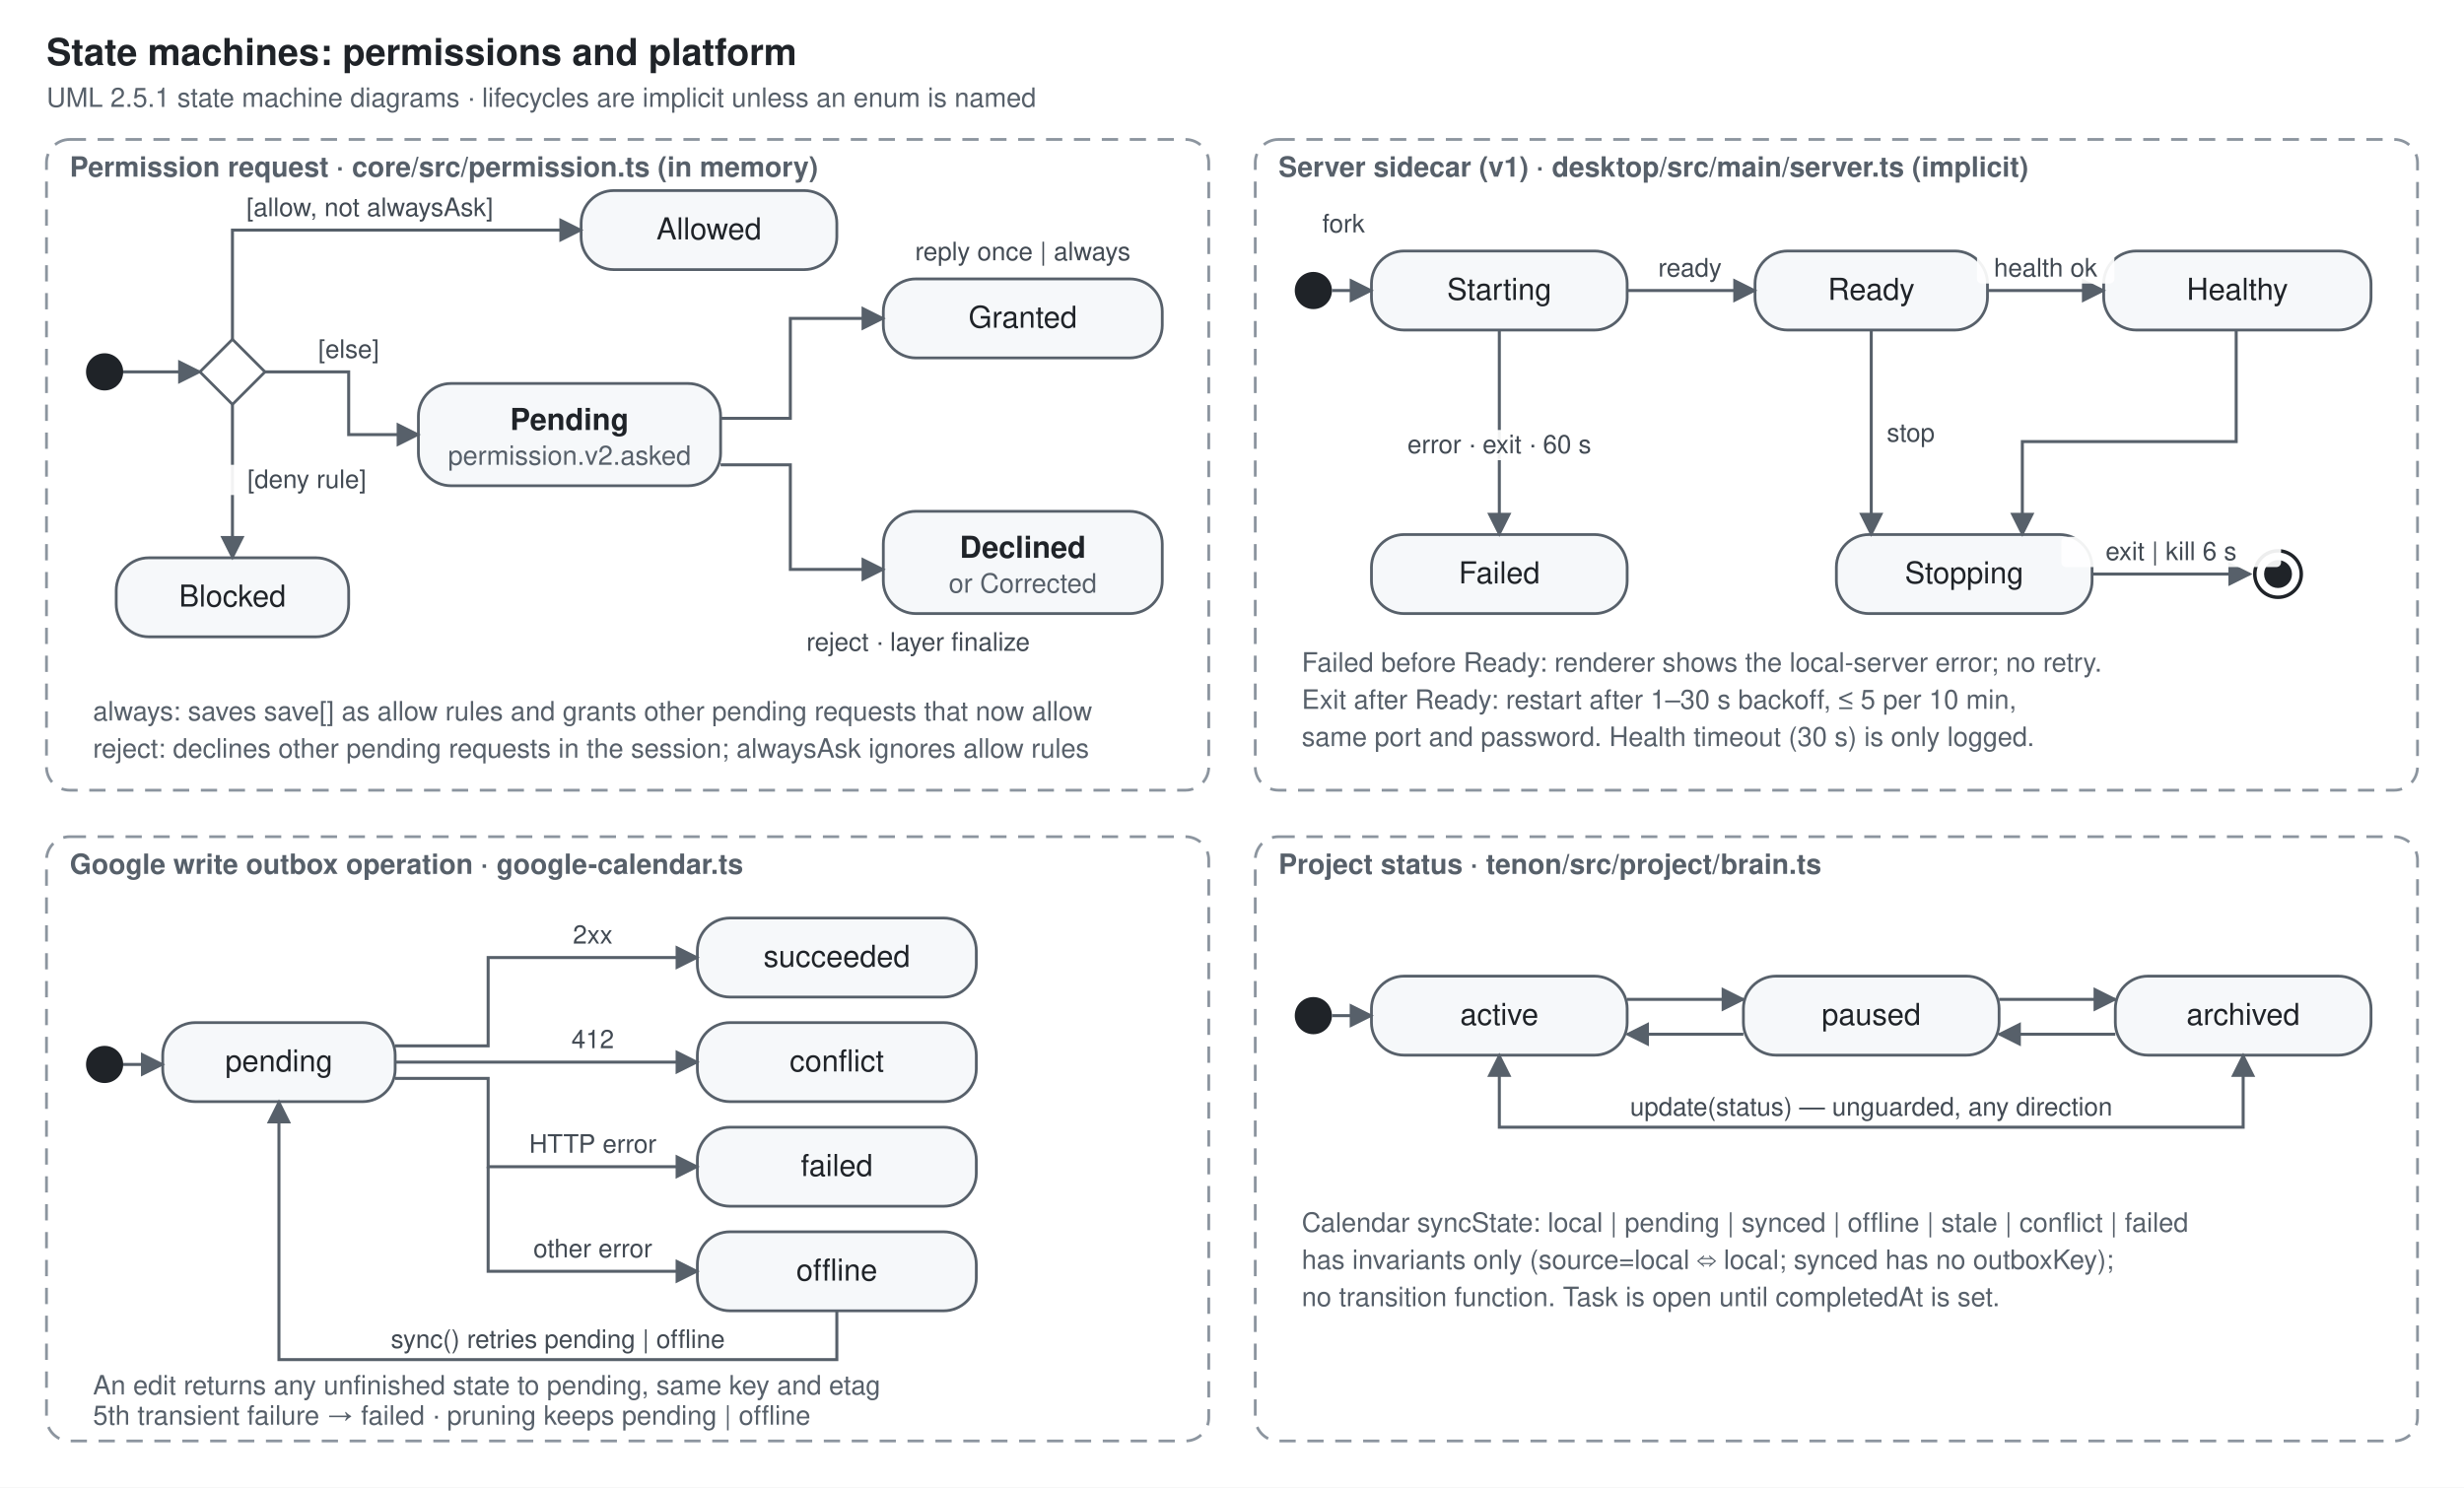
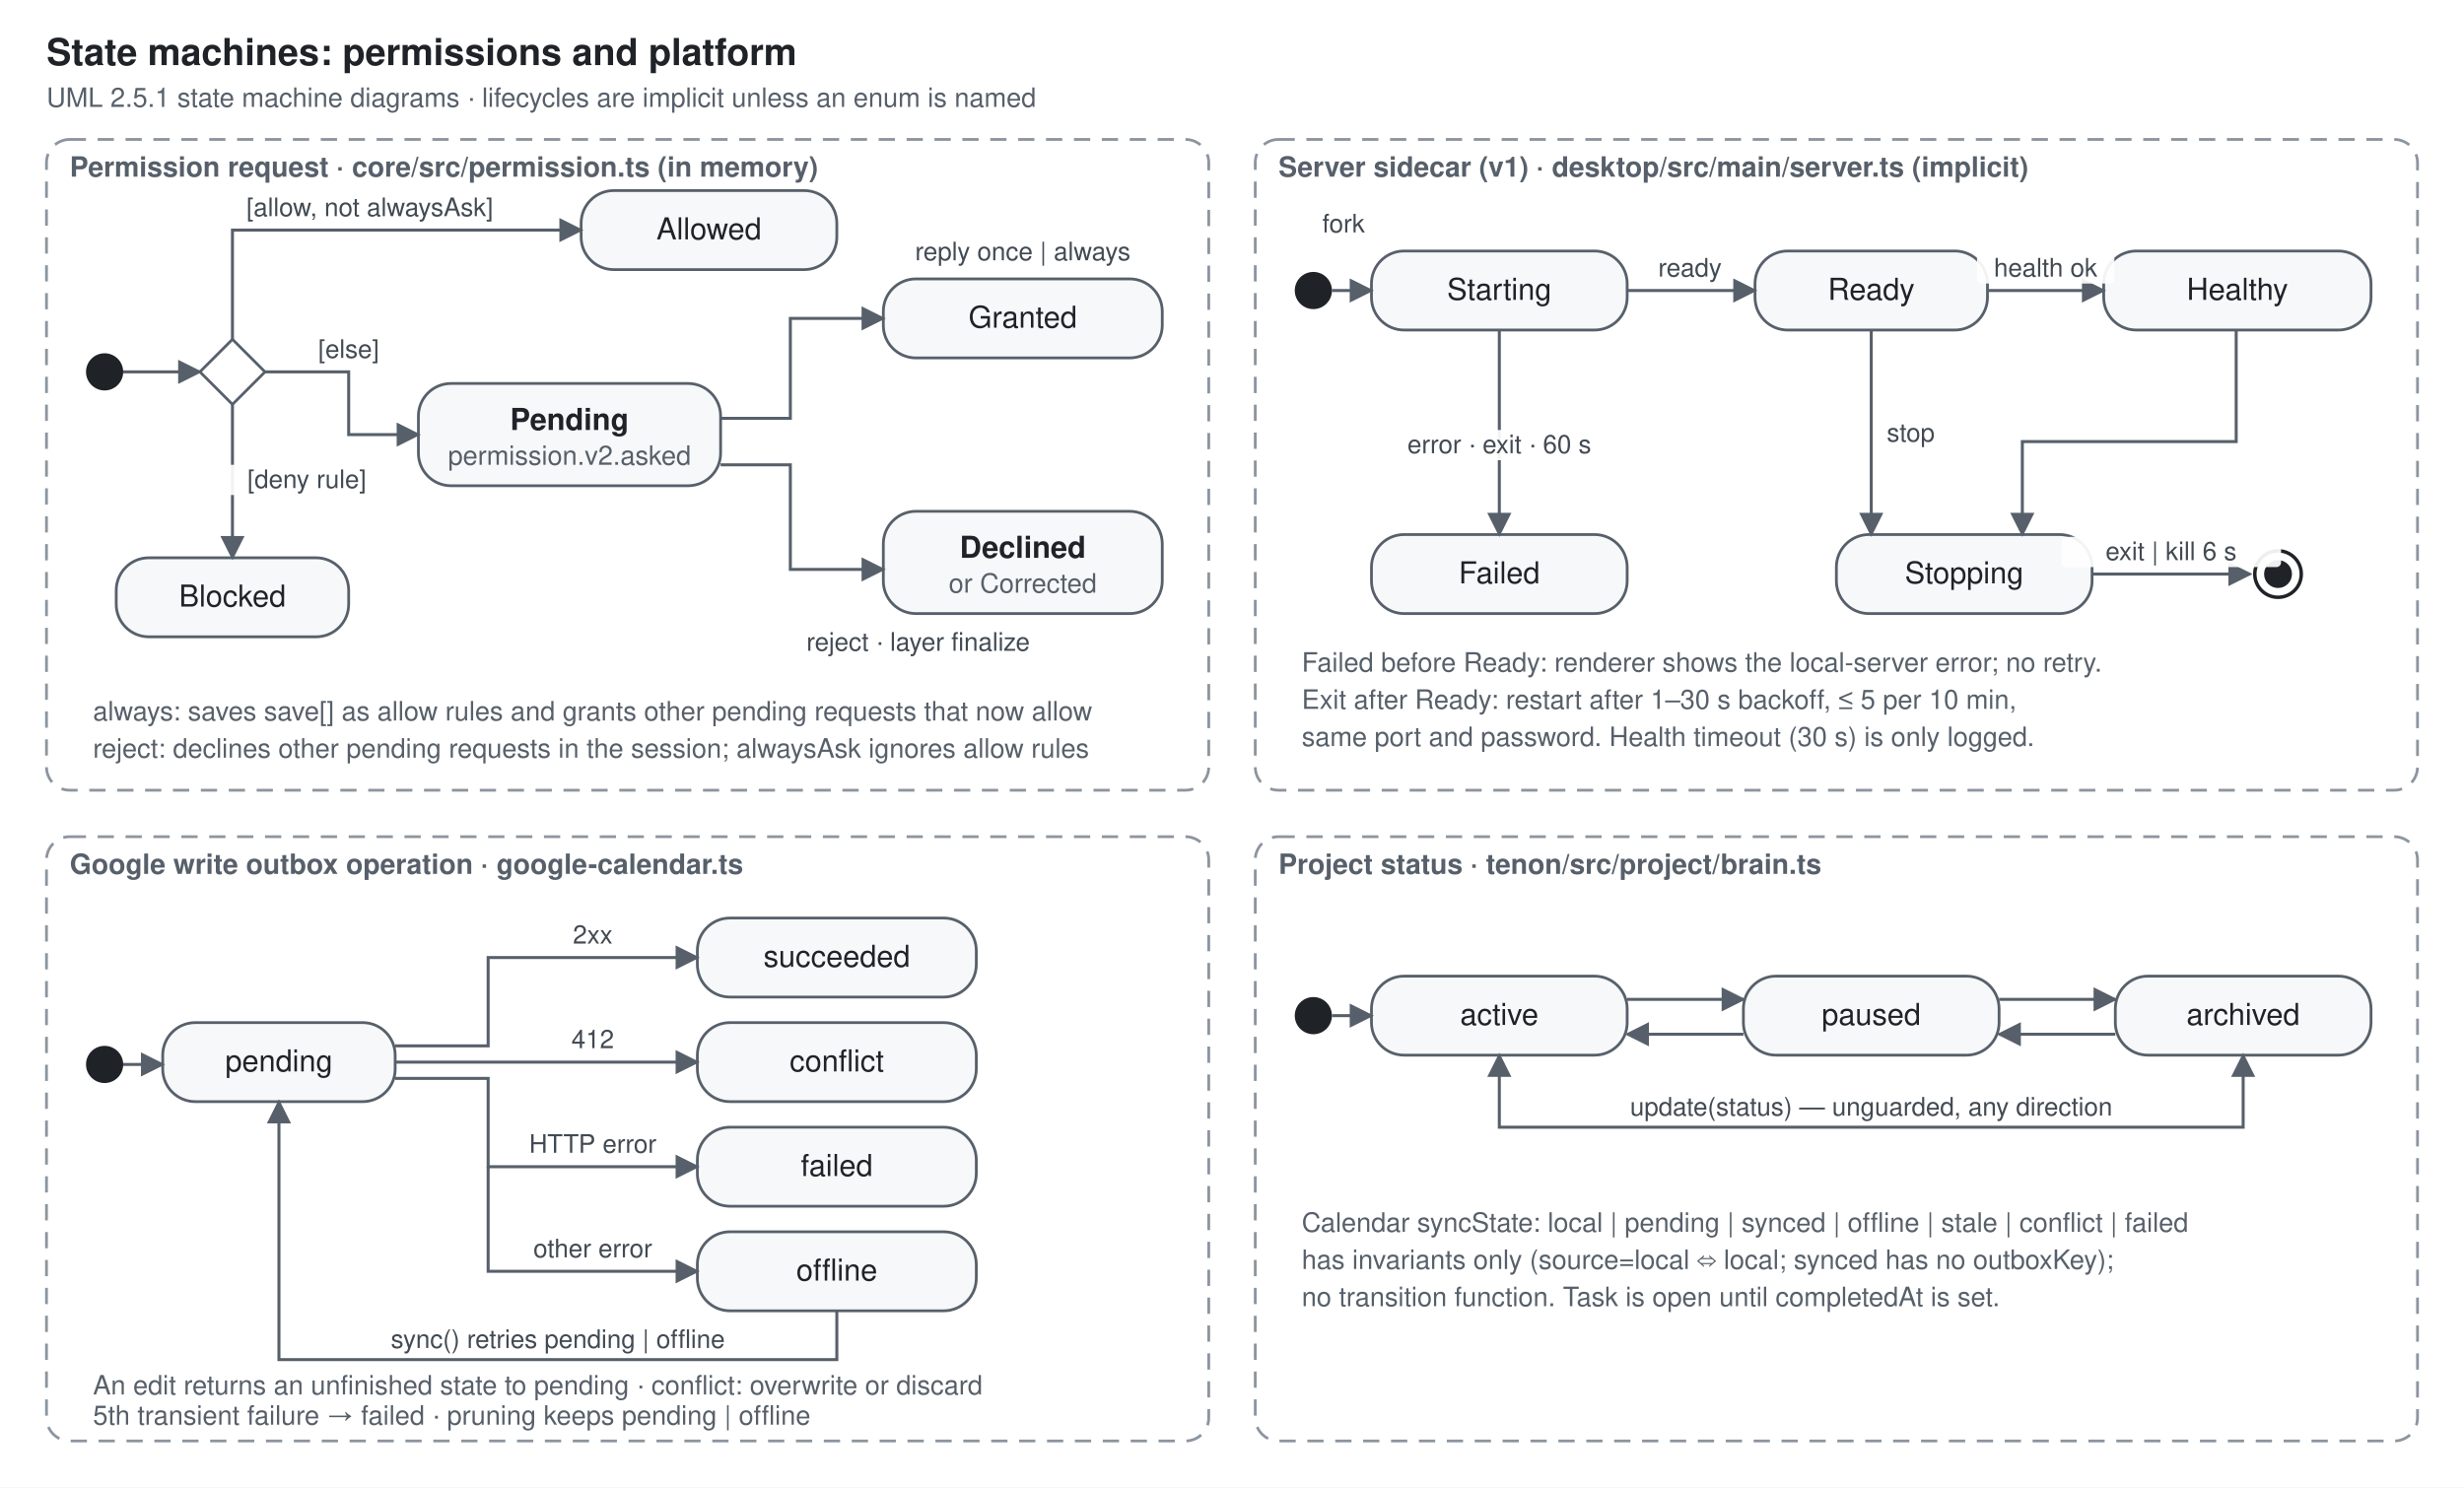
<svg xmlns="http://www.w3.org/2000/svg" viewBox="0 0 1060 640" width="1060" height="640" role="img" aria-labelledby="title desc">
  <style>
  .bg{fill:#ffffff}
  text{font-family:ui-sans-serif,system-ui,-apple-system,"Segoe UI",Helvetica,Arial,sans-serif;font-size:13px;fill:#1f2328}
  .t{font-weight:600}
  .s{font-size:11.5px;fill:#57606a}
  .h{font-size:16px;font-weight:600}
  .lbl{font-size:11px;fill:#424a53}
  .lblbg{fill:#ffffff;opacity:.92}
  .box{fill:#f6f8fa;stroke:#57606a;stroke-width:1.2}
  .sub{fill:#ffffff;stroke:#8c959f;stroke-width:1}
  .store{fill:#fff8e5;stroke:#9a6700;stroke-width:1.2}
  .ext{fill:#ddf4ff;stroke:#0969da;stroke-width:1.2}
  .proc{fill:#fbefff;stroke:#8250df;stroke-width:1.2}
  .zone{fill:none;stroke:#8c959f;stroke-width:1.2;stroke-dasharray:7 5}
  .zonet{font-size:12px;font-weight:600;fill:#57606a}
  .gapz{fill:#fff1f0;stroke:#cf222e;stroke-width:1.2}
  .e{fill:none;stroke:#57606a;stroke-width:1.3}
  .d{stroke-dasharray:5 4}
  .r{stroke:#cf222e}
  .sens{stroke:#bc4c00;stroke-width:2}
  .ah{fill:#57606a}
  .ahr{fill:#cf222e}
  .ahs{fill:#bc4c00}
  .life{stroke:#8c959f;stroke-width:1;stroke-dasharray:4 4}
  .act{fill:#eaeef2;stroke:#57606a;stroke-width:1}
  .frag{fill:none;stroke:#8c959f;stroke-width:1}
  .fragt{fill:#eaeef2;stroke:#8c959f;stroke-width:1}
  .dot{fill:#1f2328}
  .ring{fill:none;stroke:#1f2328;stroke-width:1.5}
  .dia{fill:#ffffff;stroke:#57606a;stroke-width:1.2}
  .bar{fill:#1f2328}
  @media (prefers-color-scheme: dark){
    .bg{fill:#0d1117}
    text{fill:#e6edf3}
    .s{fill:#9198a1} .lbl{fill:#c9d1d9} .lblbg{fill:#0d1117}
    .box{fill:#161b22;stroke:#8b949e} .sub{fill:#0d1117;stroke:#6e7681}
    .store{fill:#2b2111;stroke:#d29922} .ext{fill:#0c2d4a;stroke:#4493f8}
    .proc{fill:#271a3d;stroke:#ab7df8}
    .zone{stroke:#6e7681} .zonet{fill:#9198a1}
    .gapz{fill:#3a1517;stroke:#f85149}
    .e{stroke:#9198a1} .r{stroke:#f85149} .sens{stroke:#f0883e}
    .ah{fill:#9198a1} .ahr{fill:#f85149} .ahs{fill:#f0883e}
    .life{stroke:#6e7681} .act{fill:#21262d;stroke:#8b949e}
    .frag{stroke:#6e7681} .fragt{fill:#21262d;stroke:#6e7681}
    .dot{fill:#e6edf3} .ring{stroke:#e6edf3} .dia{fill:#0d1117;stroke:#8b949e} .bar{fill:#e6edf3}
  }
</style>
  <defs>
    <marker id="a" viewBox="0 0 10 10" refX="9" refY="5" markerWidth="8" markerHeight="8" orient="auto-start-reverse">
      <path class="ah" d="M0,0 L10,5 L0,10 z" />
    </marker>
    <marker id="ar" viewBox="0 0 10 10" refX="9" refY="5" markerWidth="8" markerHeight="8" orient="auto-start-reverse">
      <path class="ahr" d="M0,0 L10,5 L0,10 z" />
    </marker>
    <marker id="as" viewBox="0 0 10 10" refX="9" refY="5" markerWidth="8" markerHeight="8" orient="auto-start-reverse">
      <path class="ahs" d="M0,0 L10,5 L0,10 z" />
    </marker>
    <marker id="o" viewBox="0 0 10 10" refX="9" refY="5" markerWidth="9" markerHeight="9" orient="auto-start-reverse">
      <path class="e" d="M0,0 L10,5 L0,10" />
    </marker>
    <marker id="dm" viewBox="0 0 12 12" refX="1" refY="6" markerWidth="11" markerHeight="11" orient="auto-start-reverse">
      <path class="bar" d="M1,6 L6,1 L11,6 L6,11 z" />
    </marker>
  </defs>
  <rect class="bg" x="0" y="0" width="1060" height="640" />
  <text x="20" y="28" text-anchor="start" class="h">State machines: permissions and platform</text>
  <text x="20" y="46" text-anchor="start" class="s">UML 2.5.1 state machine diagrams · lifecycles are implicit unless an enum is named</text>
  <rect class="zone" x="20" y="60" width="500" height="280" rx="10" />
  <text x="30" y="76" text-anchor="start" class="zonet">Permission request · core/src/permission.ts (in memory)</text>
  <circle class="dot" cx="45" cy="160" r="8" />
  <path class="dia" d="M100,146 L114,160 L100,174 L86,160 z" />
  <rect class="box" x="50" y="240" width="100" height="34" rx="14" />
  <text x="100.0" y="261.0" text-anchor="middle">Blocked</text>
  <rect class="box" x="250" y="82" width="110" height="34" rx="14" />
  <text x="305.0" y="103.0" text-anchor="middle">Allowed</text>
  <rect class="box" x="180" y="165" width="130" height="44" rx="14" />
  <text x="245.0" y="185.0" text-anchor="middle" class="t">Pending</text>
  <text x="245.0" y="200.0" text-anchor="middle" class="s">permission.v2.asked</text>
  <rect class="box" x="380" y="120" width="120" height="34" rx="14" />
  <text x="440.0" y="141.0" text-anchor="middle">Granted</text>
  <rect class="box" x="380" y="220" width="120" height="44" rx="14" />
  <text x="440.0" y="240.0" text-anchor="middle" class="t">Declined</text>
  <text x="440.0" y="255.0" text-anchor="middle" class="s">or Corrected</text>
  <path class="e " d="M53,160 L86,160" marker-end="url(#a)" />
  <path class="e " d="M100,174 L100,240" marker-end="url(#a)" />
  <path class="e " d="M100,146 L100,99 L250,99" marker-end="url(#a)" />
  <path class="e " d="M114,160 L150,160 L150,187 L180,187" marker-end="url(#a)" />
  <path class="e " d="M310,180 L340,180 L340,137 L380,137" marker-end="url(#a)" />
  <path class="e " d="M310,200 L340,200 L340,245 L380,245" marker-end="url(#a)" />
  <text x="40" y="310" text-anchor="start" class="s">always: saves save[] as allow rules and grants other pending requests that now allow</text>
  <text x="40" y="326" text-anchor="start" class="s">reject: declines other pending requests in the session; alwaysAsk ignores allow rules</text>
  <rect class="zone" x="540" y="60" width="500" height="280" rx="10" />
  <text x="550" y="76" text-anchor="start" class="zonet">Server sidecar (v1) · desktop/src/main/server.ts (implicit)</text>
  <circle class="dot" cx="565" cy="125" r="8" />
  <rect class="box" x="590" y="108" width="110" height="34" rx="14" />
  <text x="645.0" y="129.0" text-anchor="middle">Starting</text>
  <rect class="box" x="755" y="108" width="100" height="34" rx="14" />
  <text x="805.0" y="129.0" text-anchor="middle">Ready</text>
  <rect class="box" x="905" y="108" width="115" height="34" rx="14" />
  <text x="962.5" y="129.0" text-anchor="middle">Healthy</text>
  <rect class="box" x="590" y="230" width="110" height="34" rx="14" />
  <text x="645.0" y="251.0" text-anchor="middle">Failed</text>
  <rect class="box" x="790" y="230" width="110" height="34" rx="14" />
  <text x="845.0" y="251.0" text-anchor="middle">Stopping</text>
  <circle class="ring" cx="980" cy="247" r="10" />
  <circle class="dot" cx="980" cy="247" r="6" />
  <path class="e " d="M573,125 L590,125" marker-end="url(#a)" />
  <path class="e " d="M700,125 L755,125" marker-end="url(#a)" />
  <path class="e " d="M855,125 L905,125" marker-end="url(#a)" />
  <path class="e " d="M645,142 L645,230" marker-end="url(#a)" />
  <path class="e " d="M805,142 L805,230" marker-end="url(#a)" />
  <path class="e " d="M962,142 L962,190 L870,190 L870,230" marker-end="url(#a)" />
  <path class="e " d="M900,247 L968,247" marker-end="url(#a)" />
  <text x="560" y="289" text-anchor="start" class="s">Failed before Ready: renderer shows the local-server error; no retry.</text>
  <text x="560" y="305" text-anchor="start" class="s">Exit after Ready: restart after 1–30 s backoff, ≤ 5 per 10 min,</text>
  <text x="560" y="321" text-anchor="start" class="s">same port and password. Health timeout (30 s) is only logged.</text>
  <rect class="zone" x="20" y="360" width="500" height="260" rx="10" />
  <text x="30" y="376" text-anchor="start" class="zonet">Google write outbox operation · google-calendar.ts</text>
  <circle class="dot" cx="45" cy="458" r="8" />
  <rect class="box" x="70" y="440" width="100" height="34" rx="14" />
  <text x="120.0" y="461.0" text-anchor="middle">pending</text>
  <rect class="box" x="300" y="395" width="120" height="34" rx="14" />
  <text x="360.0" y="416.0" text-anchor="middle">succeeded</text>
  <rect class="box" x="300" y="440" width="120" height="34" rx="14" />
  <text x="360.0" y="461.0" text-anchor="middle">conflict</text>
  <rect class="box" x="300" y="485" width="120" height="34" rx="14" />
  <text x="360.0" y="506.0" text-anchor="middle">failed</text>
  <rect class="box" x="300" y="530" width="120" height="34" rx="14" />
  <text x="360.0" y="551.0" text-anchor="middle">offline</text>
  <path class="e " d="M53,458 L70,458" marker-end="url(#a)" />
  <path class="e " d="M170,450 L210,450 L210,412 L300,412" marker-end="url(#a)" />
  <path class="e " d="M170,457 L300,457" marker-end="url(#a)" />
  <path class="e " d="M170,464 L210,464 L210,502 L300,502" marker-end="url(#a)" />
  <path class="e " d="M210,502 L210,547 L300,547" marker-end="url(#a)" />
  <path class="e " d="M360,564 L360,585 L120,585 L120,474" marker-end="url(#a)" />
-   <text x="40" y="600" text-anchor="start" class="s">An edit returns any unfinished state to pending, same key and etag</text>
+   <text x="40" y="600" text-anchor="start" class="s">An edit returns an unfinished state to pending · conflict: overwrite or discard</text>
  <text x="40" y="613" text-anchor="start" class="s">5th transient failure → failed · pruning keeps pending | offline</text>
  <rect class="zone" x="540" y="360" width="500" height="260" rx="10" />
  <text x="550" y="376" text-anchor="start" class="zonet">Project status · tenon/src/project/brain.ts</text>
  <circle class="dot" cx="565" cy="437" r="8" />
  <rect class="box" x="590" y="420" width="110" height="34" rx="14" />
  <text x="645.0" y="441.0" text-anchor="middle">active</text>
  <rect class="box" x="750" y="420" width="110" height="34" rx="14" />
  <text x="805.0" y="441.0" text-anchor="middle">paused</text>
  <rect class="box" x="910" y="420" width="110" height="34" rx="14" />
  <text x="965.0" y="441.0" text-anchor="middle">archived</text>
  <path class="e " d="M573,437 L590,437" marker-end="url(#a)" />
  <path class="e " d="M700,430 L750,430" marker-end="url(#a)" />
  <path class="e " d="M750,445 L700,445" marker-end="url(#a)" />
  <path class="e " d="M860,430 L910,430" marker-end="url(#a)" />
  <path class="e " d="M910,445 L860,445" marker-end="url(#a)" />
  <path class="e " d="M645,454 L645,485 L965,485 L965,454" marker-end="url(#a)" marker-start="url(#a)" />
  <text x="560" y="530" text-anchor="start" class="s">Calendar syncState: local | pending | synced | offline | stale | conflict | failed</text>
  <text x="560" y="546" text-anchor="start" class="s">has invariants only (source=local ⇔ local; synced has no outboxKey);</text>
  <text x="560" y="562" text-anchor="start" class="s">no transition function. Task is open until completedAt is set.</text>
  <rect class="lblbg" x="96.5" y="200.0" width="70.9" height="13" rx="2" />
  <text class="lbl" x="132" y="210" text-anchor="middle">[deny rule]</text>
  <rect class="lblbg" x="103.0" y="83.0" width="135.8" height="13" rx="2" />
  <text class="lbl" x="106" y="93" text-anchor="start">[allow, not alwaysAsk]</text>
  <rect class="lblbg" x="129.3" y="144.0" width="41.4" height="13" rx="2" />
  <text class="lbl" x="150" y="154" text-anchor="middle">[else]</text>
  <rect class="lblbg" x="380.9" y="102.0" width="118.1" height="13" rx="2" />
  <text class="lbl" x="440" y="112" text-anchor="middle">reply once | always</text>
  <rect class="lblbg" x="324.1" y="270.0" width="141.7" height="13" rx="2" />
  <text class="lbl" x="395" y="280" text-anchor="middle">reject · layer finalize</text>
  <rect class="lblbg" x="563.2" y="90.0" width="29.6" height="13" rx="2" />
  <text class="lbl" x="578" y="100" text-anchor="middle">fork</text>
  <rect class="lblbg" x="709.2" y="109.0" width="35.5" height="13" rx="2" />
  <text class="lbl" x="727" y="119" text-anchor="middle">ready</text>
  <rect class="lblbg" x="850.5" y="109.0" width="59.1" height="13" rx="2" />
  <text class="lbl" x="880" y="119" text-anchor="middle">health ok</text>
  <rect class="lblbg" x="586.0" y="185.0" width="118.1" height="13" rx="2" />
  <text class="lbl" x="645" y="195" text-anchor="middle">error · exit · 60 s</text>
  <rect class="lblbg" x="807.2" y="180.0" width="29.6" height="13" rx="2" />
  <text class="lbl" x="822" y="190" text-anchor="middle">stop</text>
  <rect class="lblbg" x="886.8" y="231.0" width="94.5" height="13" rx="2" />
  <text class="lbl" x="934" y="241" text-anchor="middle">exit | kill 6 s</text>
  <rect class="lblbg" x="243.2" y="396.0" width="23.7" height="13" rx="2" />
  <text class="lbl" x="255" y="406" text-anchor="middle">2xx</text>
  <rect class="lblbg" x="243.2" y="441.0" width="23.7" height="13" rx="2" />
  <text class="lbl" x="255" y="451" text-anchor="middle">412</text>
  <rect class="lblbg" x="222.5" y="486.0" width="65.0" height="13" rx="2" />
  <text class="lbl" x="255" y="496" text-anchor="middle">HTTP error</text>
  <rect class="lblbg" x="219.6" y="531.0" width="70.9" height="13" rx="2" />
  <text class="lbl" x="255" y="541" text-anchor="middle">other error</text>
  <rect class="lblbg" x="142.6" y="570.0" width="194.8" height="13" rx="2" />
  <text class="lbl" x="240" y="580" text-anchor="middle">sync() retries pending | offline</text>
  <rect class="lblbg" x="681.0" y="470.0" width="247.9" height="13" rx="2" />
  <text class="lbl" x="805" y="480" text-anchor="middle">update(status) — unguarded, any direction</text>
</svg>
